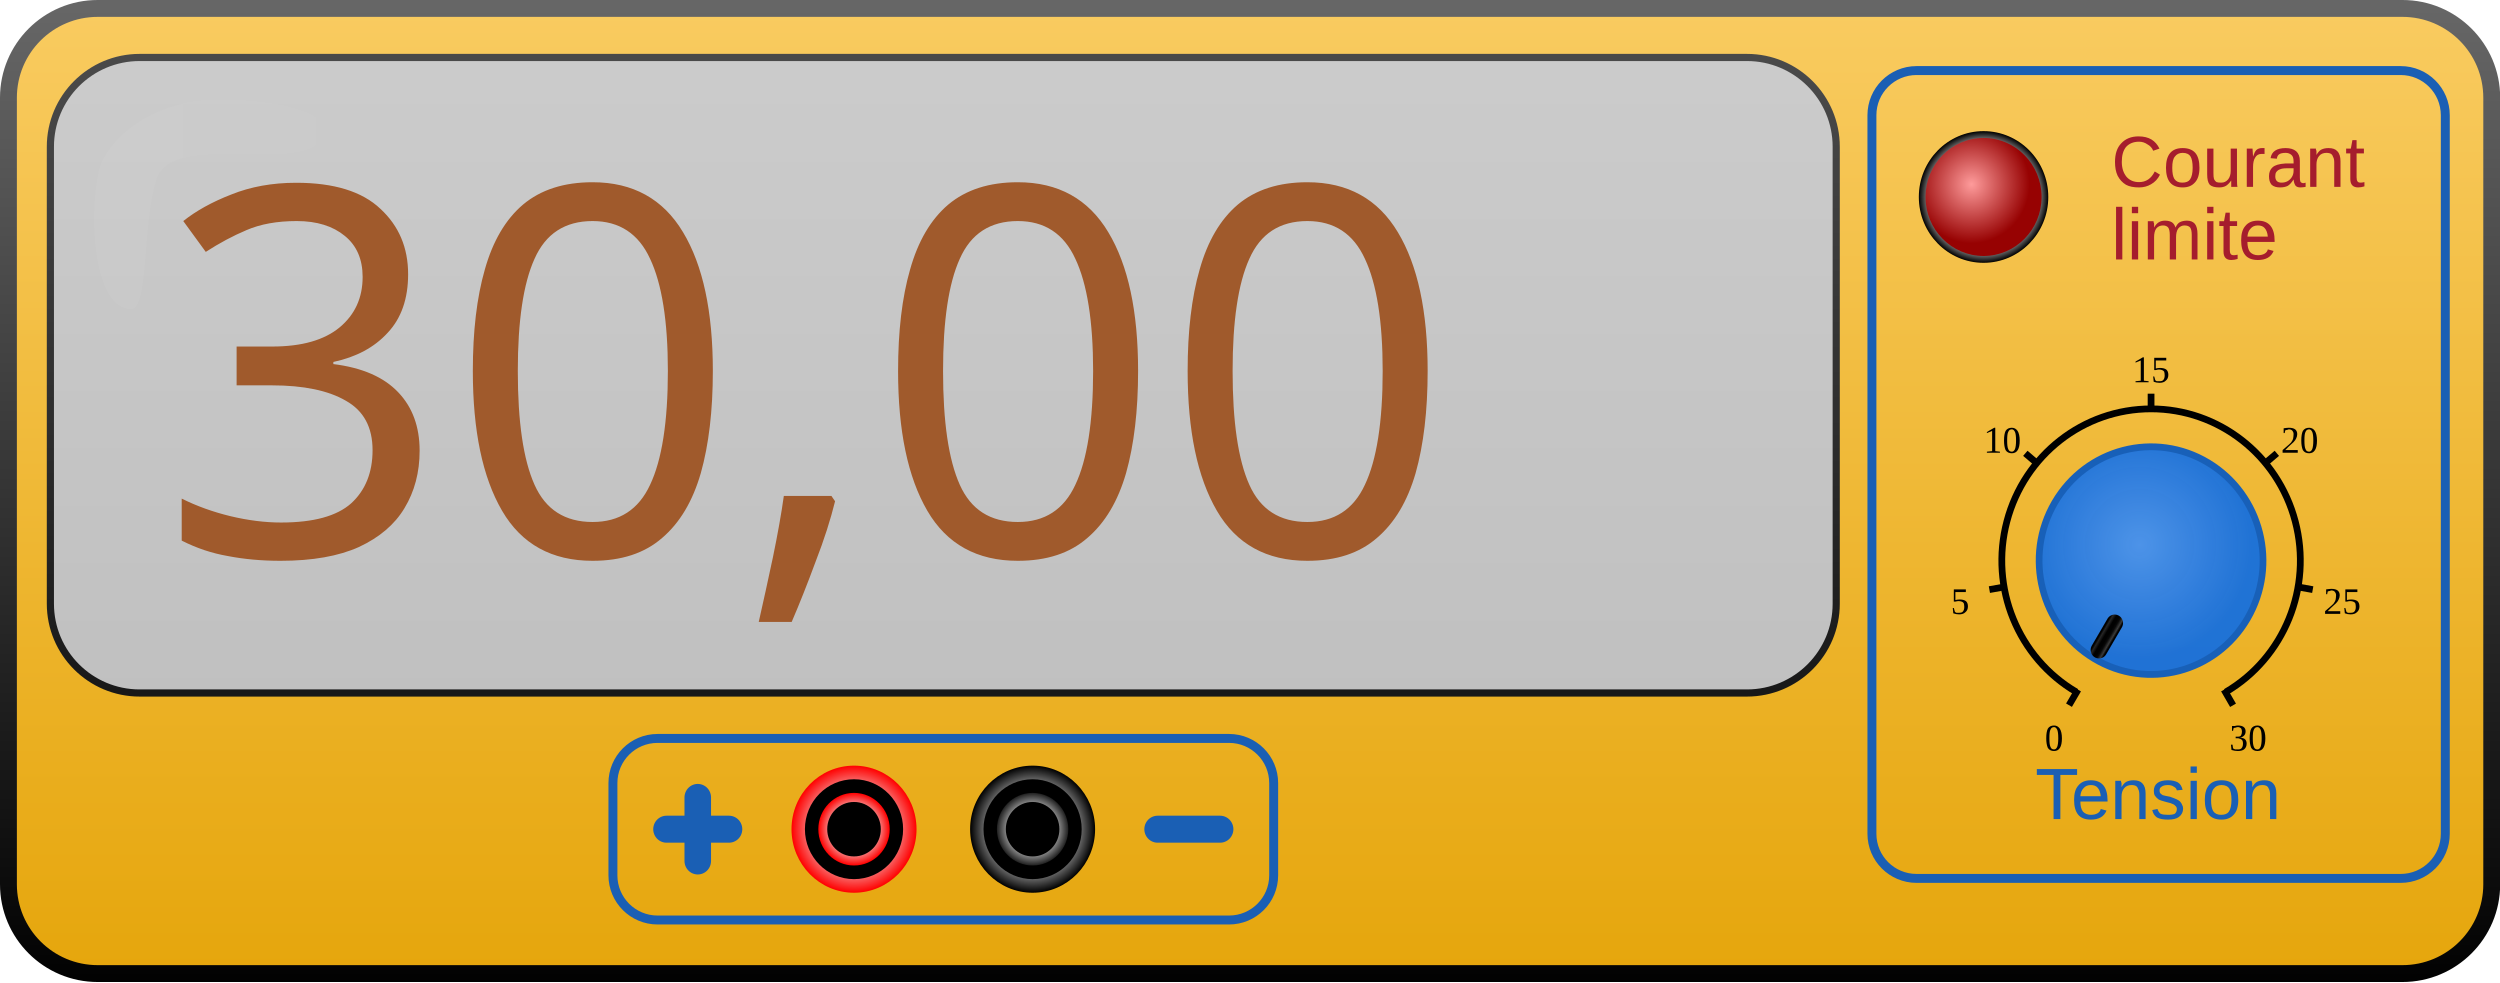
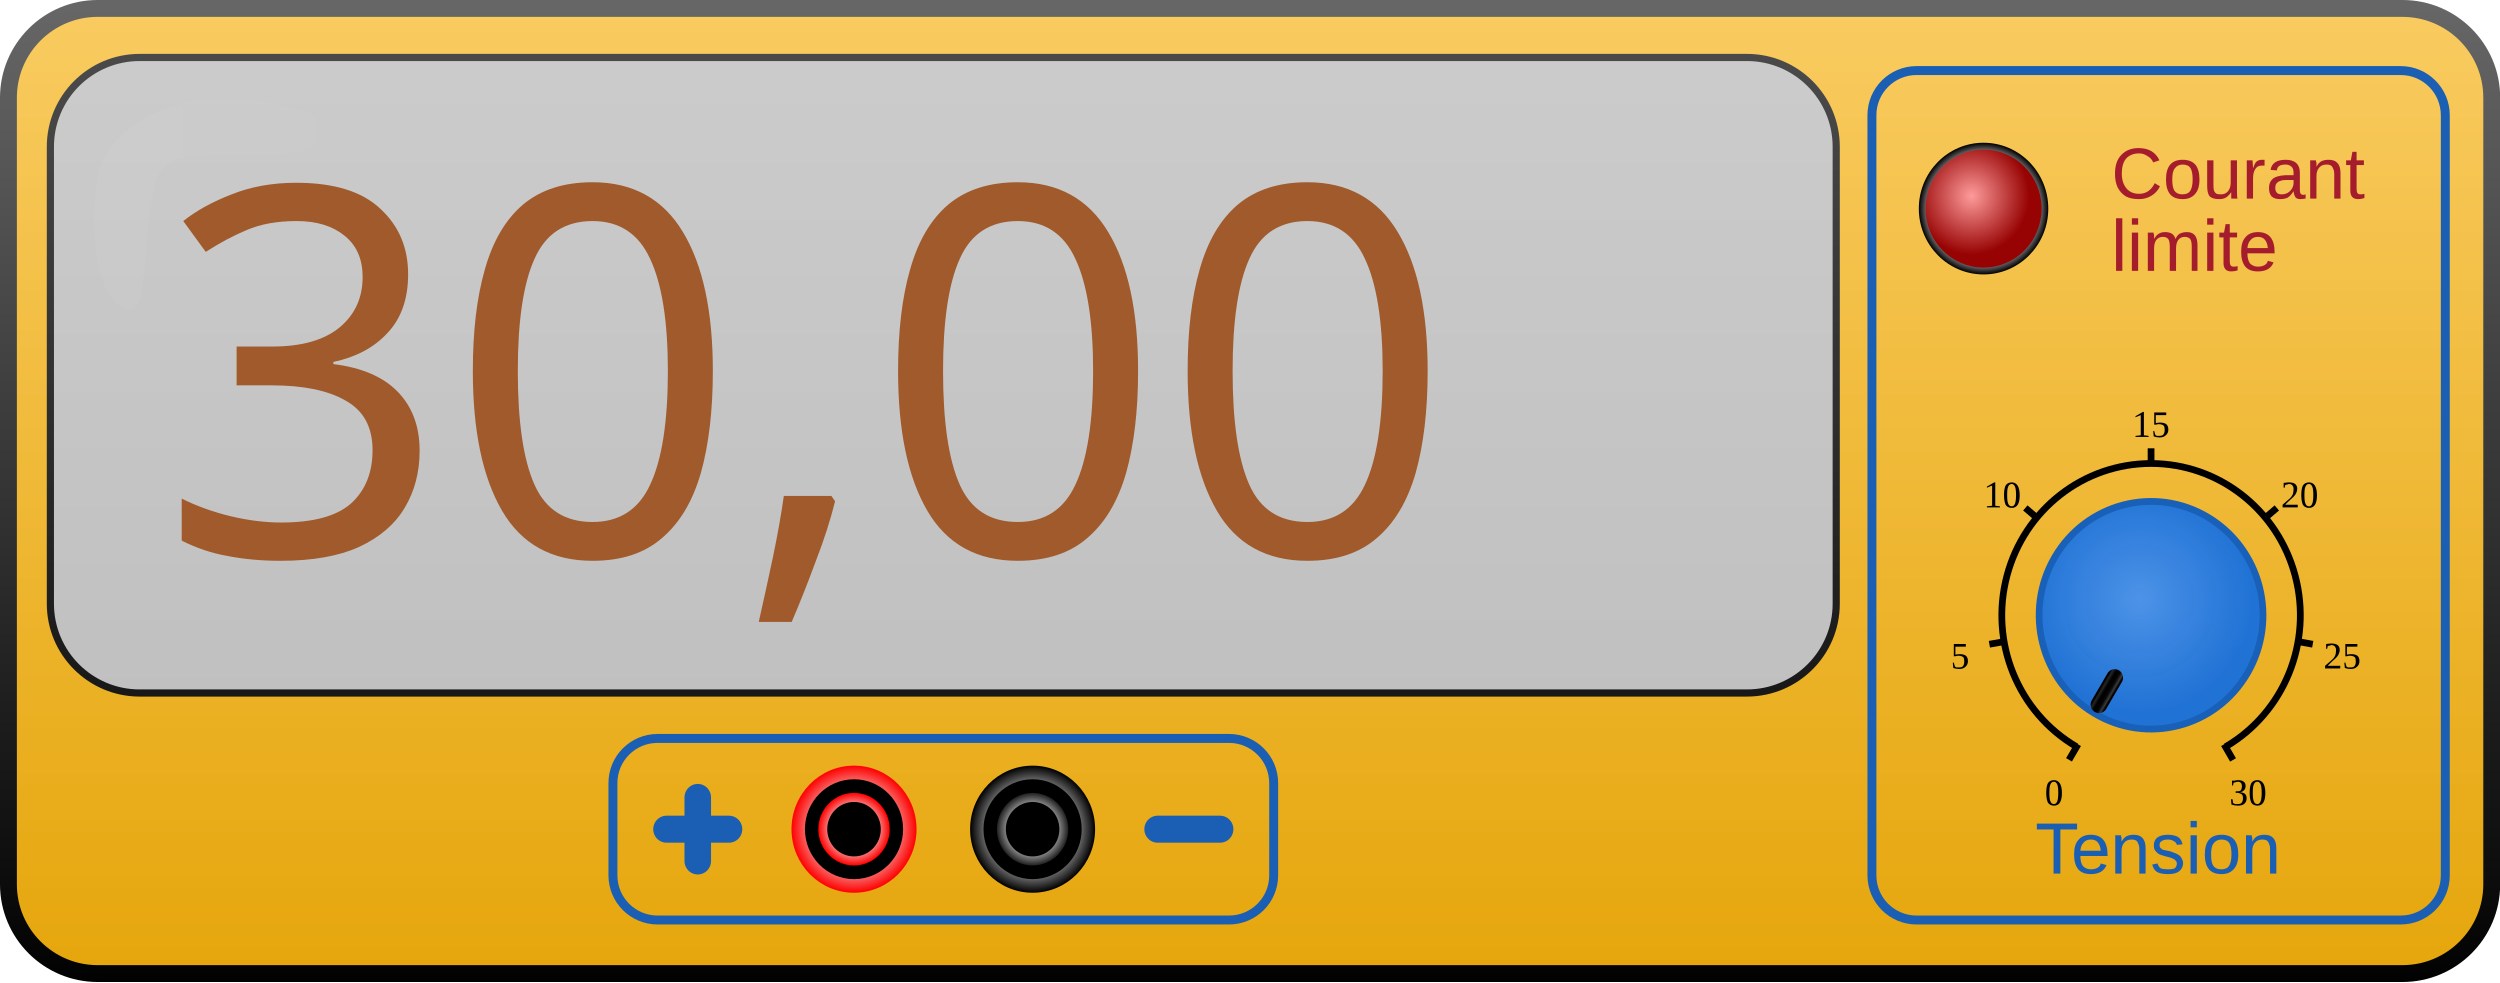
<svg xmlns="http://www.w3.org/2000/svg" xmlns:xlink="http://www.w3.org/1999/xlink" width="280" height="110" viewBox="0 0 74.083 29.104" version="1.1" id="alim-svg8">
  <defs id="alim-defs2">
    <linearGradient id="alim-linearGradient2">
      <stop style="stop-color:#494949;stop-opacity:1;" offset="0" id="alim-stop10" />
      <stop style="stop-color:#171717;stop-opacity:1;" offset="1" id="alim-stop11" />
    </linearGradient>
    <linearGradient xlink:href="#alim-linearGradient14" id="alim-linearGradient15" x1="186.694" y1="62.78" x2="193.501" y2="62.78" gradientUnits="userSpaceOnUse" gradientTransform="matrix(1.000057,0,0,1.016877,-183.9131,-57.78441)" />
    <linearGradient id="alim-linearGradient14">
      <stop style="stop-color:#ffffff;stop-opacity:0.206;" offset="0" id="alim-stop14" />
      <stop style="stop-color:#ffffff;stop-opacity:0.042;" offset="1" id="alim-stop15" />
    </linearGradient>
    <linearGradient xlink:href="#alim-linearGradient12" id="alim-linearGradient13" x1="211.457" y1="59.029" x2="211.457" y2="77.418" gradientUnits="userSpaceOnUse" gradientTransform="matrix(1.000057,0,0,1.016877,-183.9131,-57.78441)" />
    <linearGradient id="alim-linearGradient12">
      <stop style="stop-color:#cbcbcb;stop-opacity:1;" offset="0" id="alim-stop12" />
      <stop style="stop-color:#c0c0c0;stop-opacity:1;" offset="1" id="alim-stop13" />
    </linearGradient>
-     <radialGradient xlink:href="#alim-linearGradient114" id="alim-radialGradient115" cx="260.813" cy="66.46" fx="260.813" fy="66.46" r="1.918" gradientUnits="userSpaceOnUse" gradientTransform="matrix(0.8966023,0,0,0.9116822,-175.4225,-55.13005)" />
+     <radialGradient xlink:href="#alim-linearGradient114" id="alim-radialGradient115" cx="260.813" cy="66.46" fx="260.813" fy="66.46" r="1.918" gradientUnits="userSpaceOnUse" gradientTransform="matrix(0.8966023,0,0,0.9116822,-175.4225,-54.78605)" />
    <linearGradient id="alim-linearGradient114">
      <stop style="stop-color:#fe9b9b;stop-opacity:1;" offset="0" id="alim-stop114" />
      <stop style="stop-color:#970202;stop-opacity:1;" offset="1" id="alim-stop115" />
    </linearGradient>
-     <radialGradient xlink:href="#alim-linearGradient115" id="alim-radialGradient117" cx="243.764" cy="60.333" fx="243.764" fy="60.333" r="1.918" gradientUnits="userSpaceOnUse" gradientTransform="matrix(1.000057,0,0,1.016877,-184.999,-55.51347)" />
+     <radialGradient xlink:href="#alim-linearGradient115" id="alim-radialGradient117" cx="243.764" cy="60.333" fx="243.764" fy="60.333" r="1.918" gradientUnits="userSpaceOnUse" gradientTransform="matrix(1.000057,0,0,1.016877,-184.999,-55.16947)" />
    <linearGradient id="alim-linearGradient115">
      <stop style="stop-color:#f4f4f4;stop-opacity:1;" offset="0" id="alim-stop116" />
      <stop style="stop-color:#e2e2e2;stop-opacity:1;" offset="0.751" id="alim-stop118" />
      <stop style="stop-color:#000000;stop-opacity:1;" offset="1" id="alim-stop117" />
    </linearGradient>
    <radialGradient xlink:href="#alim-linearGradient1" id="alim-radialGradient2" cx="250.666" cy="73.03" fx="250.666" fy="73.03" r="3.969" gradientUnits="userSpaceOnUse" gradientTransform="matrix(0.8394766,0,0,0.8462231,-458.1055,0.1405986)" />
    <linearGradient id="alim-linearGradient1">
      <stop style="stop-color:#4d93e8;stop-opacity:1;" offset="0" id="alim-stop1" />
      <stop style="stop-color:#1c71d8;stop-opacity:0.98;" offset="1" id="alim-stop2" />
    </linearGradient>
    <linearGradient xlink:href="#alim-linearGradient3" id="alim-linearGradient4" x1="250.228" y1="69.867" x2="250.728" y2="69.867" gradientUnits="userSpaceOnUse" />
    <linearGradient id="alim-linearGradient3">
      <stop style="stop-color:#010101;stop-opacity:1;" offset="0" id="alim-stop3" />
      <stop style="stop-color:#3a3a3a;stop-opacity:1;" offset="0.134" id="alim-stop5" />
      <stop style="stop-color:#090909;stop-opacity:1;" offset="0.329" id="alim-stop6" />
      <stop style="stop-color:#010101;stop-opacity:1;" offset="0.47" id="alim-stop7" />
      <stop style="stop-color:#010101;stop-opacity:1;" offset="0.658" id="alim-stop8" />
      <stop style="stop-color:#262626;stop-opacity:1;" offset="0.869" id="alim-stop9" />
      <stop style="stop-color:#010101;stop-opacity:1;" offset="1" id="alim-stop4" />
    </linearGradient>
    <radialGradient xlink:href="#alim-linearGradient136" id="alim-radialGradient133-7" cx="215.635" cy="93.927" fx="215.635" fy="93.927" r="2.372" gradientUnits="userSpaceOnUse" gradientTransform="matrix(0.7809062,0,0,0.7940403,42.12477,8.198479)" />
    <linearGradient id="alim-linearGradient136">
      <stop style="stop-color:#f9f9f9;stop-opacity:1;" offset="0.45" id="alim-stop135" />
      <stop style="stop-color:#000000;stop-opacity:1;" offset="1" id="alim-stop136" />
    </linearGradient>
    <radialGradient xlink:href="#alim-linearGradient140" id="alim-radialGradient138" gradientUnits="userSpaceOnUse" gradientTransform="matrix(0.4462321,0,0,0.4537373,114.2923,40.16214)" cx="215.635" cy="93.927" fx="215.635" fy="93.927" r="2.372" />
    <linearGradient id="alim-linearGradient140">
      <stop style="stop-color:#eeeeee;stop-opacity:1;" offset="0.473" id="alim-stop139" />
      <stop style="stop-color:#202020;stop-opacity:1;" offset="1" id="alim-stop140" />
    </linearGradient>
    <radialGradient xlink:href="#alim-linearGradient132" id="alim-radialGradient133" cx="215.635" cy="93.927" fx="215.635" fy="93.927" r="2.372" gradientUnits="userSpaceOnUse" gradientTransform="matrix(0.7809062,0,0,0.7940403,36.8328,8.198479)" />
    <linearGradient id="alim-linearGradient132">
      <stop style="stop-color:#eeeeee;stop-opacity:1;" offset="0.45" id="alim-stop132" />
      <stop style="stop-color:#ff0000;stop-opacity:1;" offset="1" id="alim-stop133" />
    </linearGradient>
    <radialGradient xlink:href="#alim-linearGradient138" id="alim-radialGradient136" gradientUnits="userSpaceOnUse" gradientTransform="matrix(0.4462321,0,0,0.4537373,109.0004,40.16214)" cx="215.635" cy="93.927" fx="215.635" fy="93.927" r="2.372" />
    <linearGradient id="alim-linearGradient138">
      <stop style="stop-color:#eeeeee;stop-opacity:1;" offset="0.473" id="alim-stop137" />
      <stop style="stop-color:#ff0000;stop-opacity:1;" offset="1" id="alim-stop138" />
    </linearGradient>
    <linearGradient xlink:href="#alim-linearGradient125" id="alim-linearGradient126" x1="219.604" y1="56.279" x2="219.604" y2="79.375" gradientUnits="userSpaceOnUse" gradientTransform="matrix(0.9933077,0,0,1.269801,-181.0907,-71.21288)" />
    <linearGradient id="alim-linearGradient125">
      <stop style="stop-color:#f9cb60;stop-opacity:1;" offset="0" id="alim-stop125" />
      <stop style="stop-color:#e5a50a;stop-opacity:1;" offset="1" id="alim-stop126" />
    </linearGradient>
    <linearGradient xlink:href="#alim-linearGradient122" id="alim-linearGradient123" x1="219.604" y1="56.279" x2="219.604" y2="79.375" gradientUnits="userSpaceOnUse" gradientTransform="matrix(0.9933077,0,0,1.269801,-181.0907,-71.21288)" />
    <linearGradient id="alim-linearGradient122">
      <stop style="stop-color:#666666;stop-opacity:1;" offset="0" id="alim-stop122" />
      <stop style="stop-color:#000000;stop-opacity:1;" offset="1" id="alim-stop123" />
    </linearGradient>
    <linearGradient xlink:href="#alim-linearGradient2" id="alim-linearGradient11" x1="27.556" y1="2.241" x2="27.556" y2="20.94" gradientUnits="userSpaceOnUse" />
  </defs>
  <rect style="display:inline;fill:url(#alim-linearGradient126);stroke:url(#alim-linearGradient123);stroke-width:0.5;stroke-linecap:round;stroke-dasharray:none;stroke-opacity:1" id="alim-rect118" width="73.588" height="28.6" x="0.25" y="0.25" rx="2.646" ry="2.646" />
  <g id="alim-g151" transform="translate(-179.9167,-58.20833)">
    <path style="fill:#1a5fb4;fill-opacity:1;stroke:#1a5fb4;stroke-width:1.124;stroke-linecap:round;stroke-dasharray:none;stroke-opacity:1" d="M 206.375,89.958 C 207.257,89.958 208.139,89.958 209.021,89.958" id="alim-path143" transform="matrix(0.7000382,0,0,0.7118123,55.19689,18.74692)" />
    <path style="fill:#1a5fb4;fill-opacity:1;stroke:#1a5fb4;stroke-width:1.124;stroke-linecap:round;stroke-dasharray:none;stroke-opacity:1" d="M 211.667,87.312 C 211.667,88.194 211.667,89.076 211.667,89.958" id="alim-path144" transform="matrix(0.7000382,0,0,0.7118123,52.41861,19.68859)" />
  </g>
  <path style="display:inline;fill:#1a5fb4;fill-opacity:1;stroke:#1a5fb4;stroke-width:1.124;stroke-linecap:round;stroke-dasharray:none;stroke-opacity:1" d="M 206.375,89.958 C 207.257,89.958 208.139,89.958 209.021,89.958" id="alim-path143-2" transform="matrix(0.7000382,0,0,0.7118123,-110.1668,-39.46141)" />
  <rect style="display:inline;fill:none;fill-opacity:1;stroke:#1a5fb4;stroke-width:0.265;stroke-linecap:round;stroke-dasharray:none;stroke-opacity:1" id="alim-rect144" width="19.58" height="5.381" x="18.163" y="21.882" rx="1.323" ry="1.323" />
  <g id="alim-prise-plus" transform="translate(-179.9167,-58.20833)">
    <ellipse style="fill:url(#alim-radialGradient133);stroke:none;stroke-width:0.5;stroke-linecap:round;stroke-dasharray:none;stroke-opacity:1" id="alim-path126" cx="205.224" cy="82.78" rx="1.852" ry="1.883" />
    <ellipse style="fill:#000000;stroke:none;stroke-width:0.5;stroke-linecap:round;stroke-dasharray:none;stroke-opacity:1" id="alim-circle133" cx="205.224" cy="82.78" rx="1.455" ry="1.48" />
    <ellipse style="fill:url(#alim-radialGradient136);stroke:none;stroke-width:0.5;stroke-linecap:round;stroke-dasharray:none;stroke-opacity:1" id="alim-circle136" cx="205.224" cy="82.78" rx="1.058" ry="1.076" />
    <ellipse style="fill:#000000;fill-opacity:1;stroke:none;stroke-width:0.235;stroke-linecap:round;stroke-dasharray:none;stroke-opacity:1" id="alim-circle129" cx="205.224" cy="82.78" rx="0.794" ry="0.807" />
  </g>
  <g id="alim-prise-gnd" transform="translate(-179.9167,-58.20833)">
    <ellipse style="fill:url(#alim-radialGradient133-7);stroke:none;stroke-width:0.5;stroke-linecap:round;stroke-dasharray:none;stroke-opacity:1" id="alim-path126-7" cx="210.516" cy="82.78" rx="1.852" ry="1.883" />
    <ellipse style="fill:#000000;stroke:none;stroke-width:0.5;stroke-linecap:round;stroke-dasharray:none;stroke-opacity:1" id="alim-circle133-6" cx="210.516" cy="82.78" rx="1.455" ry="1.48" />
    <ellipse style="fill:url(#alim-radialGradient138);stroke:none;stroke-width:0.5;stroke-linecap:round;stroke-dasharray:none;stroke-opacity:1" id="alim-circle138" cx="210.516" cy="82.78" rx="1.058" ry="1.076" />
    <ellipse style="fill:none;fill-opacity:1;stroke:none;stroke-width:0.235;stroke-linecap:round;stroke-dasharray:none;stroke-opacity:1" id="alim-circle129-1" cx="210.516" cy="82.78" rx="0.941" ry="0.956" />
    <ellipse style="fill:#000000;fill-opacity:1;stroke:none;stroke-width:0.235;stroke-linecap:round;stroke-dasharray:none;stroke-opacity:1" id="alim-circle140" cx="210.516" cy="82.78" rx="0.794" ry="0.807" />
  </g>
  <g id="alim-bouton-rot">
-     <g id="alim-bouton-tension" transform="translate(-179.9167,-58.20833)">
+     <g id="alim-bouton-tension" transform="translate(-179.9167,-56.58952)">
      <ellipse style="fill:url(#alim-radialGradient2);stroke:#1860b8;stroke-width:0.2;stroke-linecap:round;stroke-dasharray:none;stroke-opacity:1" id="alim-path1" cx="-248.21" cy="61.712" transform="matrix(-0.8564464,-0.5162359,0.5036494,-0.8639082,0,0)" rx="3.332" ry="3.358" />
      <path style="fill:#010101;stroke:url(#alim-linearGradient4);stroke-width:0.593;stroke-linecap:round;stroke-dasharray:none;stroke-opacity:1" d="M 250.478,69.321 C 250.478,69.685 250.478,70.048 250.478,70.412" id="alim-path2" transform="matrix(-0.7189668,-0.433368,0.4261997,-0.731059,392.6572,236.6955)" />
    </g>
  </g>
-   <g id="alim-cadran-tension">
+   <g id="alim-cadran-tension" transform="translate(0,1.618805)">
    <path style="fill:none;stroke:#000000;stroke-width:0.2" id="alim-path105" d="M 61.532,20.508 A 4.423,4.497 0 0 1 59.471,15.449 4.423,4.497 0 0 1 63.743,12.116 4.423,4.497 0 0 1 68.015,15.449 4.423,4.497 0 0 1 65.955,20.508" />
    <path style="fill:none;stroke:#000000;stroke-width:0.2" d="M 61.579,20.438 61.311,20.897" id="alim-path106" />
    <text x="61.378" y="22.053" style="font-size:1.115px;text-align:center;text-anchor:middle;stroke-width:1" id="alim-text106" transform="scale(0.9916951,1.008374)">0</text>
    <path style="fill:none;stroke:#000000;stroke-width:0.2" d="M 59.388,17.394 58.952,17.472" id="alim-path107" />
    <text x="58.567" y="18.039" style="font-size:1.115px;text-align:center;text-anchor:middle;stroke-width:1" id="alim-text107" transform="scale(0.9916951,1.008374)">5</text>
    <path style="fill:none;stroke:#000000;stroke-width:0.2" d="M 60.355,13.722 60.017,13.433" id="alim-path108" />
    <text x="59.836" y="13.306" style="font-size:1.115px;text-align:center;text-anchor:middle;stroke-width:1" id="alim-text108" transform="scale(0.9916951,1.008374)">10</text>
    <path style="fill:none;stroke:#000000;stroke-width:0.2" d="M 63.743,12.116 V 11.666" id="alim-path109" />
    <text x="64.277" y="11.235" style="font-size:1.115px;text-align:center;text-anchor:middle;stroke-width:1" id="alim-text109" transform="scale(0.9916951,1.008374)">15</text>
    <path style="fill:none;stroke:#000000;stroke-width:0.2" d="M 67.131,13.722 67.47,13.433" id="alim-path110" />
    <text x="68.718" y="13.306" style="font-size:1.115px;text-align:center;text-anchor:middle;stroke-width:1" id="alim-text110" transform="scale(0.9916951,1.008374)">20</text>
    <path style="fill:none;stroke:#000000;stroke-width:0.2" d="M 68.099,17.394 68.534,17.472" id="alim-path111" />
    <text x="69.987" y="18.039" style="font-size:1.115px;text-align:center;text-anchor:middle;stroke-width:1" id="alim-text111" transform="scale(0.9916951,1.008374)">25</text>
    <path style="fill:none;stroke:#000000;stroke-width:0.2" d="M 65.905,20.438 66.172,20.9" id="alim-path112" />
    <text x="67.176" y="22.053" style="font-size:1.115px;text-align:center;text-anchor:middle;stroke-width:1" id="alim-text112" transform="scale(0.9916951,1.008374)">30</text>
  </g>
-   <text xml:space="preserve" style="font-style:normal;font-variant:normal;font-weight:normal;font-stretch:normal;font-size:2.13px;line-height:1;font-family:Arial;writing-mode:lr-tb;direction:ltr;fill:#1a5fb4;fill-opacity:1;stroke:none;stroke-width:0.5;stroke-linecap:round;stroke-dasharray:none;stroke-opacity:1" x="60.817" y="24.067" id="alim-text-tension" transform="scale(0.9916951,1.008374)">
-     <tspan id="alim-tspan112" style="font-style:normal;font-variant:normal;font-weight:normal;font-stretch:normal;font-family:Arial;fill:#1a5fb4;fill-opacity:1;stroke:none;stroke-width:0.5" x="60.817" y="24.067">Tension</tspan>
+   <text xml:space="preserve" style="font-style:normal;font-variant:normal;font-weight:normal;font-stretch:normal;font-size:2.13px;line-height:1;font-family:Arial;writing-mode:lr-tb;direction:ltr;fill:#1a5fb4;fill-opacity:1;stroke:none;stroke-width:0.5;stroke-linecap:round;stroke-dasharray:none;stroke-opacity:1" x="60.817" y="25.672" id="alim-text-tension" transform="scale(0.9916951,1.008374)">
+     <tspan id="alim-tspan112" style="font-style:normal;font-variant:normal;font-weight:normal;font-stretch:normal;font-family:Arial;fill:#1a5fb4;fill-opacity:1;stroke:none;stroke-width:0.5" x="60.817" y="25.672">Tension</tspan>
  </text>
-   <text xml:space="preserve" style="font-style:normal;font-variant:normal;font-weight:normal;font-stretch:normal;font-size:2.13px;line-height:1;font-family:Arial;writing-mode:lr-tb;direction:ltr;fill:#a51d2d;fill-opacity:1;stroke:none;stroke-width:0.5;stroke-linecap:round;stroke-dasharray:none;stroke-opacity:1" x="63.091" y="5.492" id="alim-text-courant-limite" transform="scale(0.9916951,1.008374)">
-     <tspan id="alim-tspan112-4" style="font-style:normal;font-variant:normal;font-weight:normal;font-stretch:normal;font-family:Arial;fill:#a51d2d;fill-opacity:1;stroke:none;stroke-width:0.5" x="63.091" y="5.492">Courant</tspan>
-     <tspan style="font-style:normal;font-variant:normal;font-weight:normal;font-stretch:normal;font-family:Arial;fill:#a51d2d;fill-opacity:1;stroke:none;stroke-width:0.5" x="63.091" y="7.622" id="alim-tspan113">limite</tspan>
+   <text xml:space="preserve" style="font-style:normal;font-variant:normal;font-weight:normal;font-stretch:normal;font-size:2.13px;line-height:1;font-family:Arial;writing-mode:lr-tb;direction:ltr;fill:#a51d2d;fill-opacity:1;stroke:none;stroke-width:0.5;stroke-linecap:round;stroke-dasharray:none;stroke-opacity:1" x="63.091" y="5.833" id="alim-text-courant-limite" transform="scale(0.9916951,1.008374)">
+     <tspan id="alim-tspan112-4" style="font-style:normal;font-variant:normal;font-weight:normal;font-stretch:normal;font-family:Arial;fill:#a51d2d;fill-opacity:1;stroke:none;stroke-width:0.5" x="63.091" y="5.833">Courant</tspan>
+     <tspan style="font-style:normal;font-variant:normal;font-weight:normal;font-stretch:normal;font-family:Arial;fill:#a51d2d;fill-opacity:1;stroke:none;stroke-width:0.5" x="63.091" y="7.963" id="alim-tspan113">limite</tspan>
  </text>
-   <ellipse style="fill:url(#alim-radialGradient117);stroke:none;stroke-width:0.5;stroke-linecap:round;stroke-dasharray:none;stroke-opacity:1" id="alim-path113" cx="58.779" cy="5.837" rx="1.918" ry="1.951" />
-   <ellipse style="fill:url(#alim-radialGradient115);stroke:none;stroke-width:0.5;stroke-linecap:round;stroke-dasharray:none;stroke-opacity:1" id="alim-LED-courant-limite" cx="58.779" cy="5.837" rx="1.72" ry="1.749" />
-   <rect style="display:inline;fill:none;fill-opacity:1;stroke:#1a5fb4;stroke-width:0.265;stroke-linecap:round;stroke-dasharray:none;stroke-opacity:1" id="alim-rect144-3" width="16.991" height="23.939" x="55.471" y="2.091" rx="1.323" ry="1.323" />
+   <ellipse style="fill:url(#alim-radialGradient117);stroke:none;stroke-width:0.5;stroke-linecap:round;stroke-dasharray:none;stroke-opacity:1" id="alim-path113" cx="58.779" cy="6.181" rx="1.918" ry="1.951" />
+   <ellipse style="fill:url(#alim-radialGradient115);stroke:none;stroke-width:0.5;stroke-linecap:round;stroke-dasharray:none;stroke-opacity:1" id="alim-LED-courant-limite" cx="58.779" cy="6.181" rx="1.72" ry="1.749" />
+   <rect style="display:inline;fill:none;fill-opacity:1;stroke:#1a5fb4;stroke-width:0.265;stroke-linecap:round;stroke-dasharray:none;stroke-opacity:1" id="alim-rect144-3" width="16.991" height="25.172" x="55.471" y="2.091" rx="1.323" ry="1.323" />
  <rect style="display:inline;fill:url(#alim-linearGradient13);stroke:url(#alim-linearGradient11);stroke-width:0.212;stroke-linecap:round;stroke-dasharray:none" id="alim-Ecran" width="52.92" height="18.833" x="1.493" y="1.703" rx="2.646" ry="2.646" />
  <text xml:space="preserve" style="font-style:normal;font-variant:normal;font-weight:normal;font-stretch:normal;font-size:15.127px;line-height:1;font-family:'LED Board-7';'LED Board-7';writing-mode:lr-tb;direction:ltr;fill:#a05a2c;stroke:none;stroke-width:0;stroke-linecap:round" x="4.741" y="16.322" id="alim-Text-Affichage" transform="scale(0.9916951,1.008374)">
    <tspan id="alim-tspan2" style="font-style:normal;font-variant:normal;font-weight:normal;font-stretch:normal;font-size:15.127px;font-family:'LED Board-7';'LED Board-7';fill:#a05a2c;stroke:none;stroke-width:0" x="4.741" y="16.322">30,00</tspan>
  </text>
  <path id="alim-path13" style="display:inline;fill:url(#alim-linearGradient15);fill-opacity:0.206;stroke-width:0.5;stroke-linecap:round" d="M 9.58,3.998 C 9.208,5.281 5.128,3.783 4.635,5.326 4.204,6.672 4.422,9.162 3.881,9.158 2.776,9.151 2.626,6.42 2.929,5.068 3.103,4.291 4.313,2.952 6.5,2.952 7.775,2.952 9.818,3.18 9.58,3.998 Z" />
</svg>
